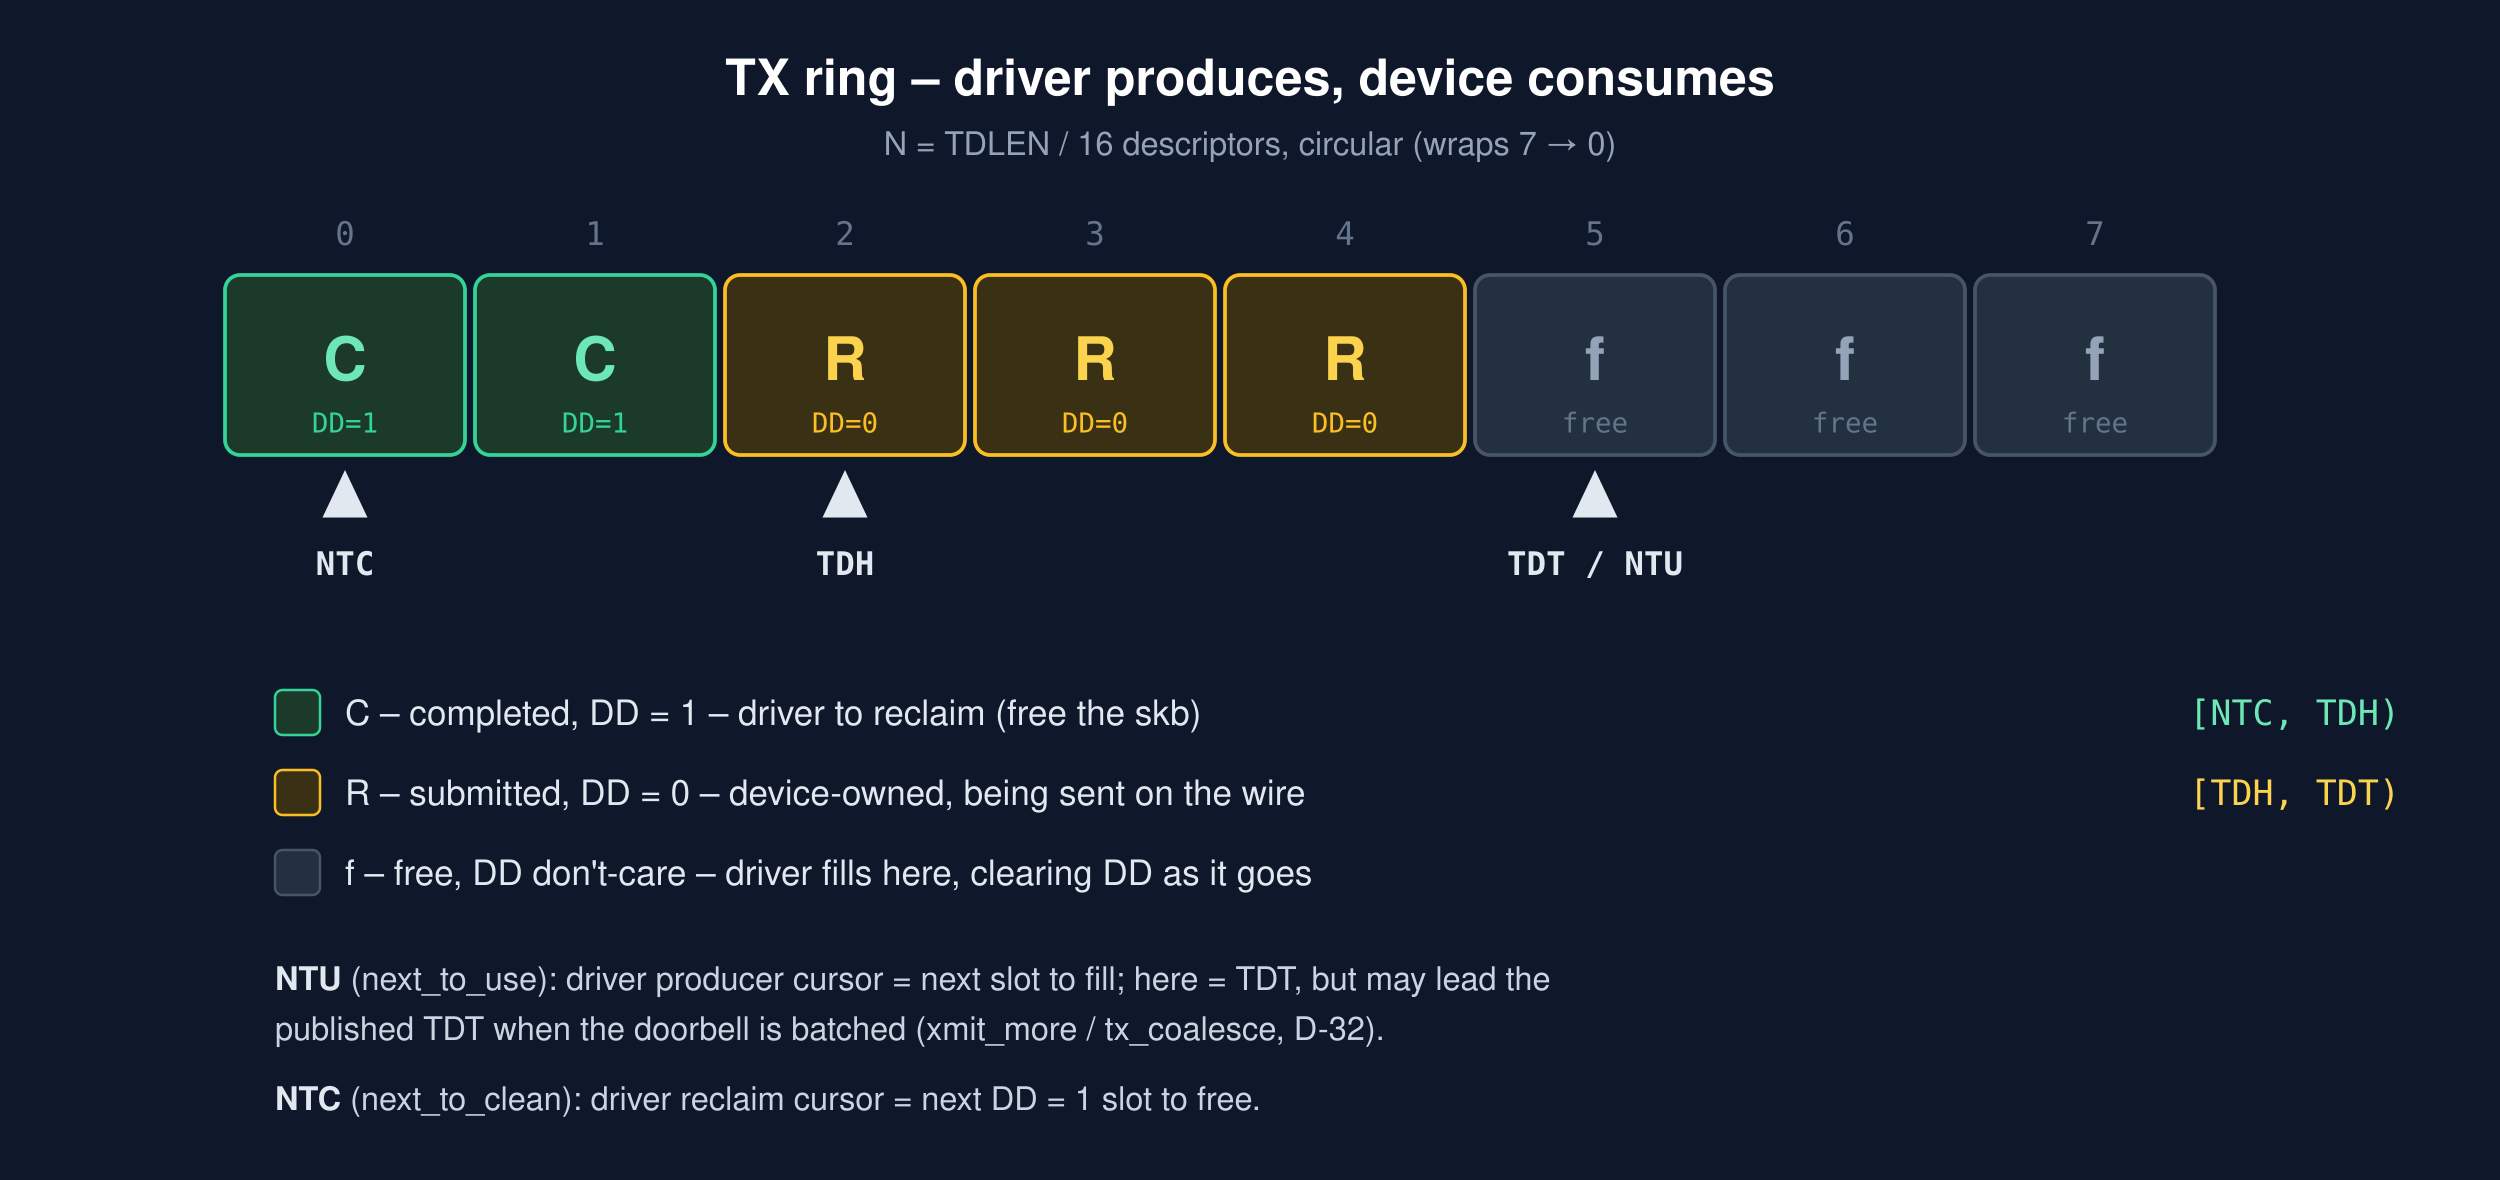
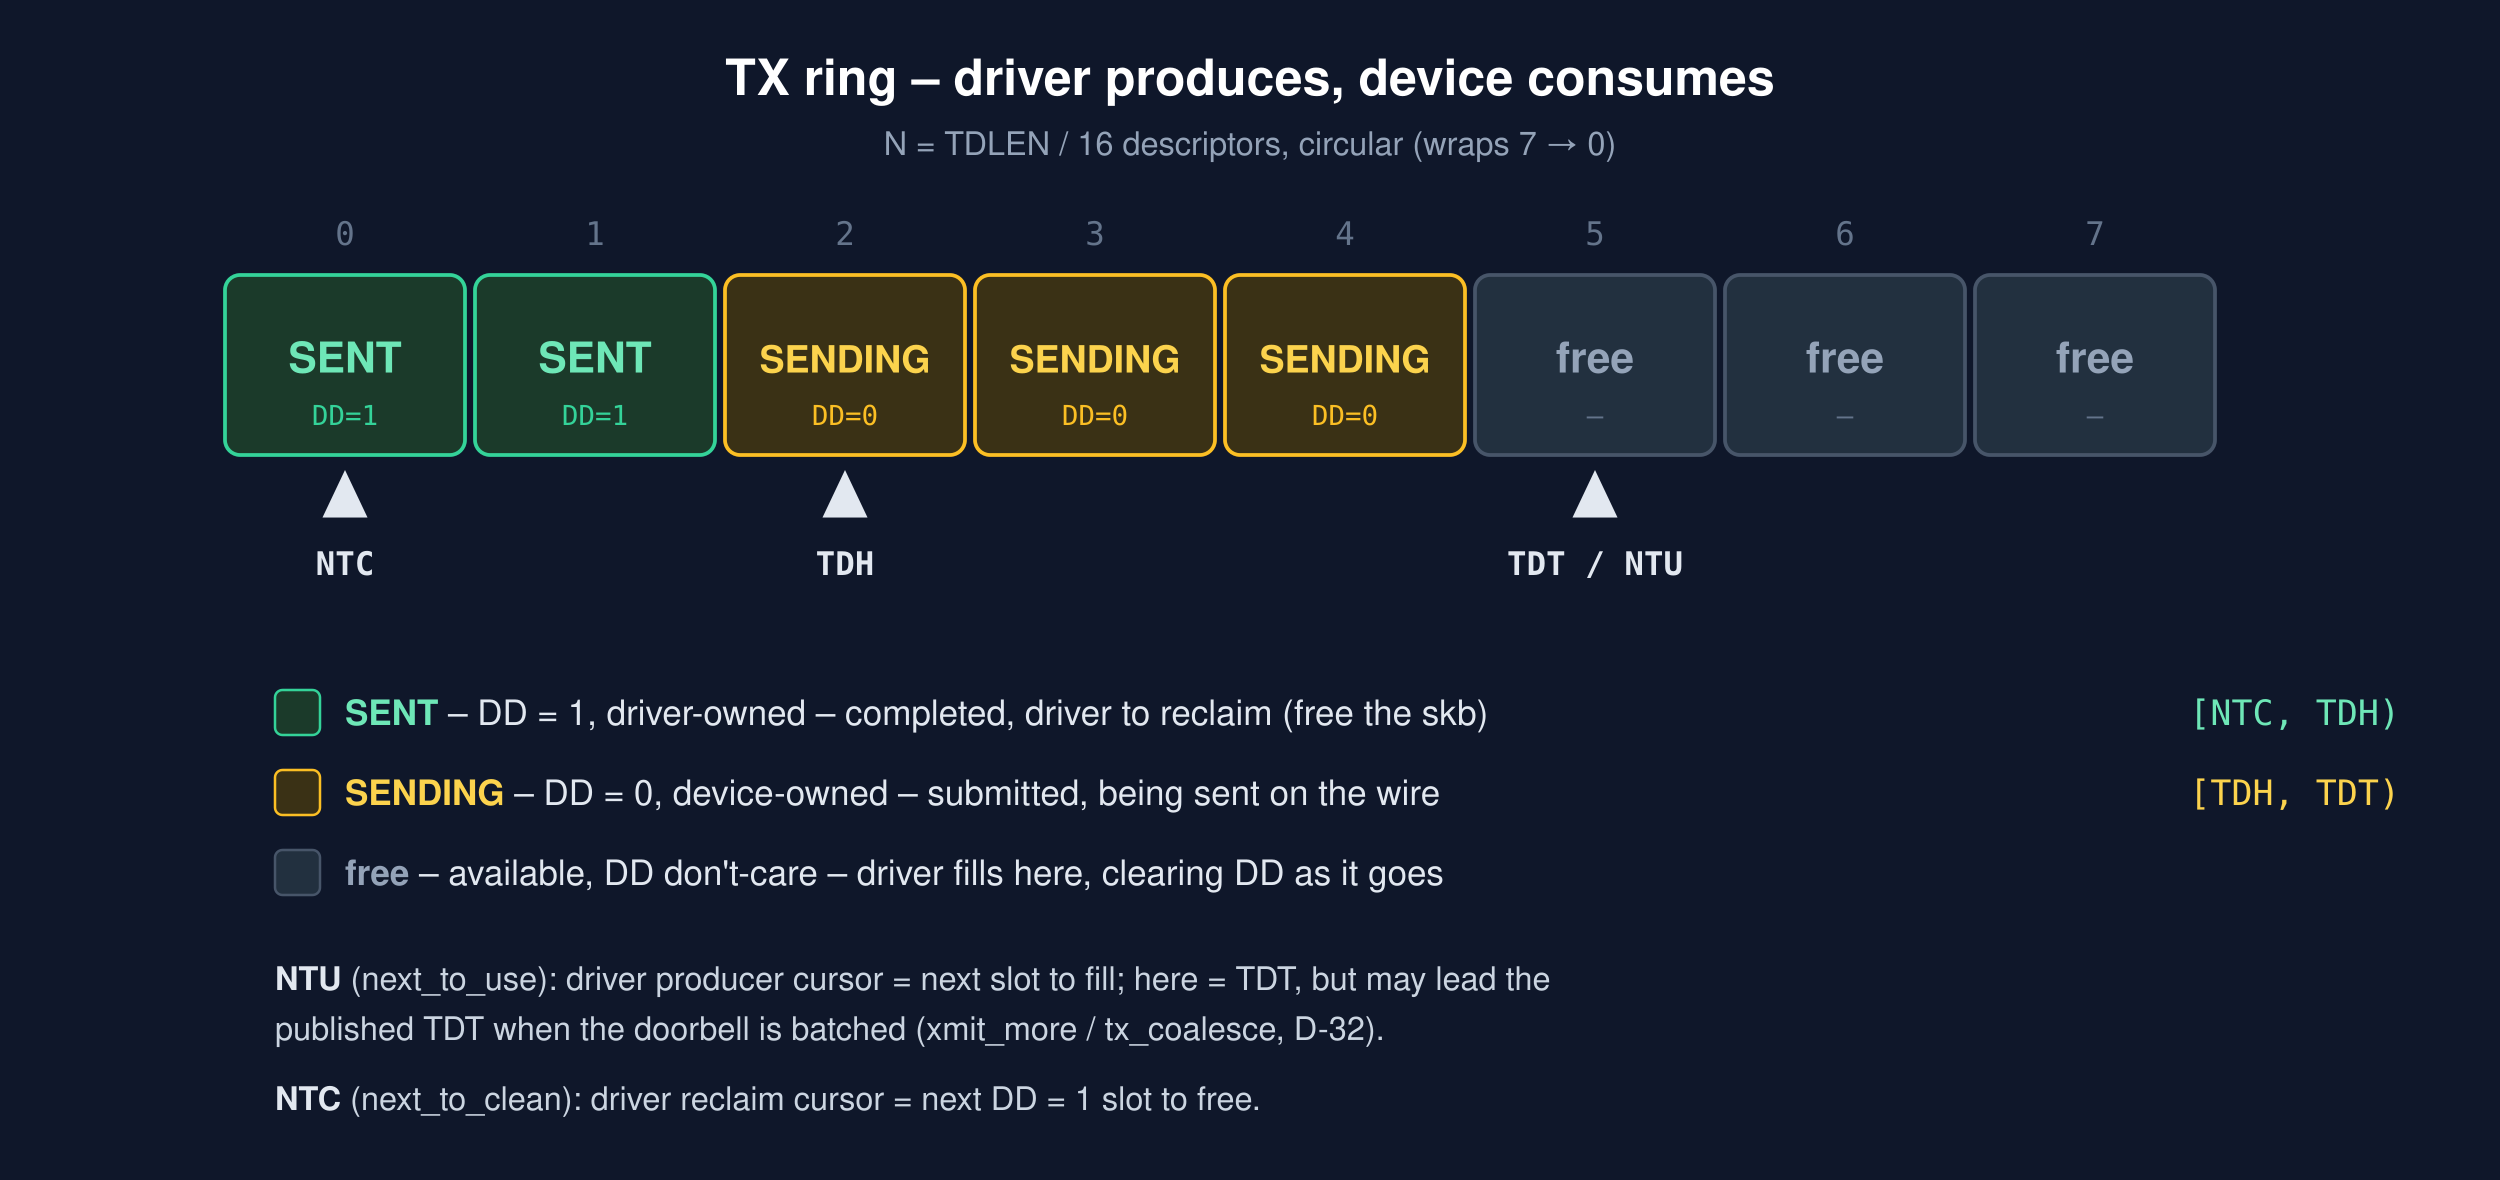
<svg xmlns="http://www.w3.org/2000/svg" viewBox="0 0 1000 472" width="1000" height="472" font-family="Segoe UI, Helvetica, Arial, sans-serif" role="img" aria-label="TX ring snapshot: the driver fills descriptors and the device sends them. Green slots are completed (DD=1) awaiting reclaim, amber slots are submitted and device-owned (DD=0), gray slots are free.">
  <rect x="0" y="0" width="1000" height="472" fill="#0f172a" />
  <text x="500" y="38" text-anchor="middle" fill="#fff" font-size="20" font-weight="700">TX ring – driver produces, device consumes</text>
  <text x="500" y="62" text-anchor="middle" fill="#94a3b8" font-size="13">N = TDLEN / 16 descriptors, circular (wraps 7 → 0)</text>
  <g fill="#64748b" font-size="13" text-anchor="middle" font-family="monospace">
    <text x="138" y="98">0</text>
    <text x="238" y="98">1</text>
    <text x="338" y="98">2</text>
    <text x="438" y="98">3</text>
    <text x="538" y="98">4</text>
    <text x="638" y="98">5</text>
    <text x="738" y="98">6</text>
    <text x="838" y="98">7</text>
  </g>
  <g text-anchor="middle">
    <rect x="90" y="110" width="96" height="72" rx="6" fill="#1b3a2a" stroke="#34d399" stroke-width="1.5" />
-     <text x="138" y="152" fill="#6ee7b7" font-size="24" font-weight="700">C</text>
-     <text x="138" y="173" fill="#34d399" font-size="11" font-family="monospace">DD=1</text>
+     <text x="138" y="149" fill="#6ee7b7" font-size="17" font-weight="700">SENT</text>
+     <text x="138" y="170" fill="#34d399" font-size="11" font-family="monospace">DD=1</text>
    <rect x="190" y="110" width="96" height="72" rx="6" fill="#1b3a2a" stroke="#34d399" stroke-width="1.5" />
-     <text x="238" y="152" fill="#6ee7b7" font-size="24" font-weight="700">C</text>
-     <text x="238" y="173" fill="#34d399" font-size="11" font-family="monospace">DD=1</text>
+     <text x="238" y="149" fill="#6ee7b7" font-size="17" font-weight="700">SENT</text>
+     <text x="238" y="170" fill="#34d399" font-size="11" font-family="monospace">DD=1</text>
    <rect x="290" y="110" width="96" height="72" rx="6" fill="#3a3115" stroke="#fbbf24" stroke-width="1.5" />
-     <text x="338" y="152" fill="#fcd34d" font-size="24" font-weight="700">R</text>
-     <text x="338" y="173" fill="#fbbf24" font-size="11" font-family="monospace">DD=0</text>
+     <text x="338" y="149" fill="#fcd34d" font-size="15" font-weight="700">SENDING</text>
+     <text x="338" y="170" fill="#fbbf24" font-size="11" font-family="monospace">DD=0</text>
    <rect x="390" y="110" width="96" height="72" rx="6" fill="#3a3115" stroke="#fbbf24" stroke-width="1.5" />
-     <text x="438" y="152" fill="#fcd34d" font-size="24" font-weight="700">R</text>
-     <text x="438" y="173" fill="#fbbf24" font-size="11" font-family="monospace">DD=0</text>
+     <text x="438" y="149" fill="#fcd34d" font-size="15" font-weight="700">SENDING</text>
+     <text x="438" y="170" fill="#fbbf24" font-size="11" font-family="monospace">DD=0</text>
    <rect x="490" y="110" width="96" height="72" rx="6" fill="#3a3115" stroke="#fbbf24" stroke-width="1.5" />
-     <text x="538" y="152" fill="#fcd34d" font-size="24" font-weight="700">R</text>
-     <text x="538" y="173" fill="#fbbf24" font-size="11" font-family="monospace">DD=0</text>
+     <text x="538" y="149" fill="#fcd34d" font-size="15" font-weight="700">SENDING</text>
+     <text x="538" y="170" fill="#fbbf24" font-size="11" font-family="monospace">DD=0</text>
    <rect x="590" y="110" width="96" height="72" rx="6" fill="#22303f" stroke="#475569" stroke-width="1.5" />
-     <text x="638" y="152" fill="#94a3b8" font-size="24" font-weight="700">f</text>
-     <text x="638" y="173" fill="#64748b" font-size="11" font-family="monospace">free</text>
+     <text x="638" y="149" fill="#94a3b8" font-size="17" font-weight="700">free</text>
+     <text x="638" y="170" fill="#64748b" font-size="11" font-family="monospace">–</text>
    <rect x="690" y="110" width="96" height="72" rx="6" fill="#22303f" stroke="#475569" stroke-width="1.5" />
-     <text x="738" y="152" fill="#94a3b8" font-size="24" font-weight="700">f</text>
-     <text x="738" y="173" fill="#64748b" font-size="11" font-family="monospace">free</text>
+     <text x="738" y="149" fill="#94a3b8" font-size="17" font-weight="700">free</text>
+     <text x="738" y="170" fill="#64748b" font-size="11" font-family="monospace">–</text>
    <rect x="790" y="110" width="96" height="72" rx="6" fill="#22303f" stroke="#475569" stroke-width="1.5" />
-     <text x="838" y="152" fill="#94a3b8" font-size="24" font-weight="700">f</text>
-     <text x="838" y="173" fill="#64748b" font-size="11" font-family="monospace">free</text>
+     <text x="838" y="149" fill="#94a3b8" font-size="17" font-weight="700">free</text>
+     <text x="838" y="170" fill="#64748b" font-size="11" font-family="monospace">–</text>
  </g>
  <g text-anchor="middle">
    <polygon points="138,188 129,207 147,207" fill="#e2e8f0" />
    <text x="138" y="230" fill="#e2e8f0" font-size="13" font-weight="700" font-family="monospace">NTC</text>
    <polygon points="338,188 329,207 347,207" fill="#e2e8f0" />
    <text x="338" y="230" fill="#e2e8f0" font-size="13" font-weight="700" font-family="monospace">TDH</text>
    <polygon points="638,188 629,207 647,207" fill="#e2e8f0" />
    <text x="638" y="230" fill="#e2e8f0" font-size="13" font-weight="700" font-family="monospace">TDT / NTU</text>
  </g>
  <g font-size="14">
    <rect x="110" y="276" width="18" height="18" rx="3" fill="#1b3a2a" stroke="#34d399" />
-     <text x="138" y="290" fill="#e2e8f0">C – completed, DD = 1 – driver to reclaim (free the skb)</text>
+     <text x="138" y="290" fill="#e2e8f0">
+       <tspan fill="#6ee7b7" font-weight="700">SENT</tspan> – DD = 1, driver-owned – completed, driver to reclaim (free the skb)</text>
    <text x="960" y="290" text-anchor="end" fill="#6ee7b7" font-family="monospace">[NTC, TDH)</text>
    <rect x="110" y="308" width="18" height="18" rx="3" fill="#3a3115" stroke="#fbbf24" />
-     <text x="138" y="322" fill="#e2e8f0">R – submitted, DD = 0 – device-owned, being sent on the wire</text>
+     <text x="138" y="322" fill="#e2e8f0">
+       <tspan fill="#fcd34d" font-weight="700">SENDING</tspan> – DD = 0, device-owned – submitted, being sent on the wire</text>
    <text x="960" y="322" text-anchor="end" fill="#fcd34d" font-family="monospace">[TDH, TDT)</text>
    <rect x="110" y="340" width="18" height="18" rx="3" fill="#22303f" stroke="#475569" />
-     <text x="138" y="354" fill="#e2e8f0">f – free, DD don't-care – driver fills here, clearing DD as it goes</text>
+     <text x="138" y="354" fill="#e2e8f0">
+       <tspan fill="#94a3b8" font-weight="700">free</tspan> – available, DD don't-care – driver fills here, clearing DD as it goes</text>
  </g>
  <g font-size="13" fill="#cbd5e1">
    <text x="110" y="396">
      <tspan fill="#e2e8f0" font-weight="700">NTU</tspan> (next_to_use): driver producer cursor = next slot to fill; here = TDT, but may lead the</text>
    <text x="110" y="416">published TDT when the doorbell is batched (xmit_more / tx_coalesce, D-32).</text>
    <text x="110" y="444">
      <tspan fill="#e2e8f0" font-weight="700">NTC</tspan> (next_to_clean): driver reclaim cursor = next DD = 1 slot to free.</text>
  </g>
</svg>
